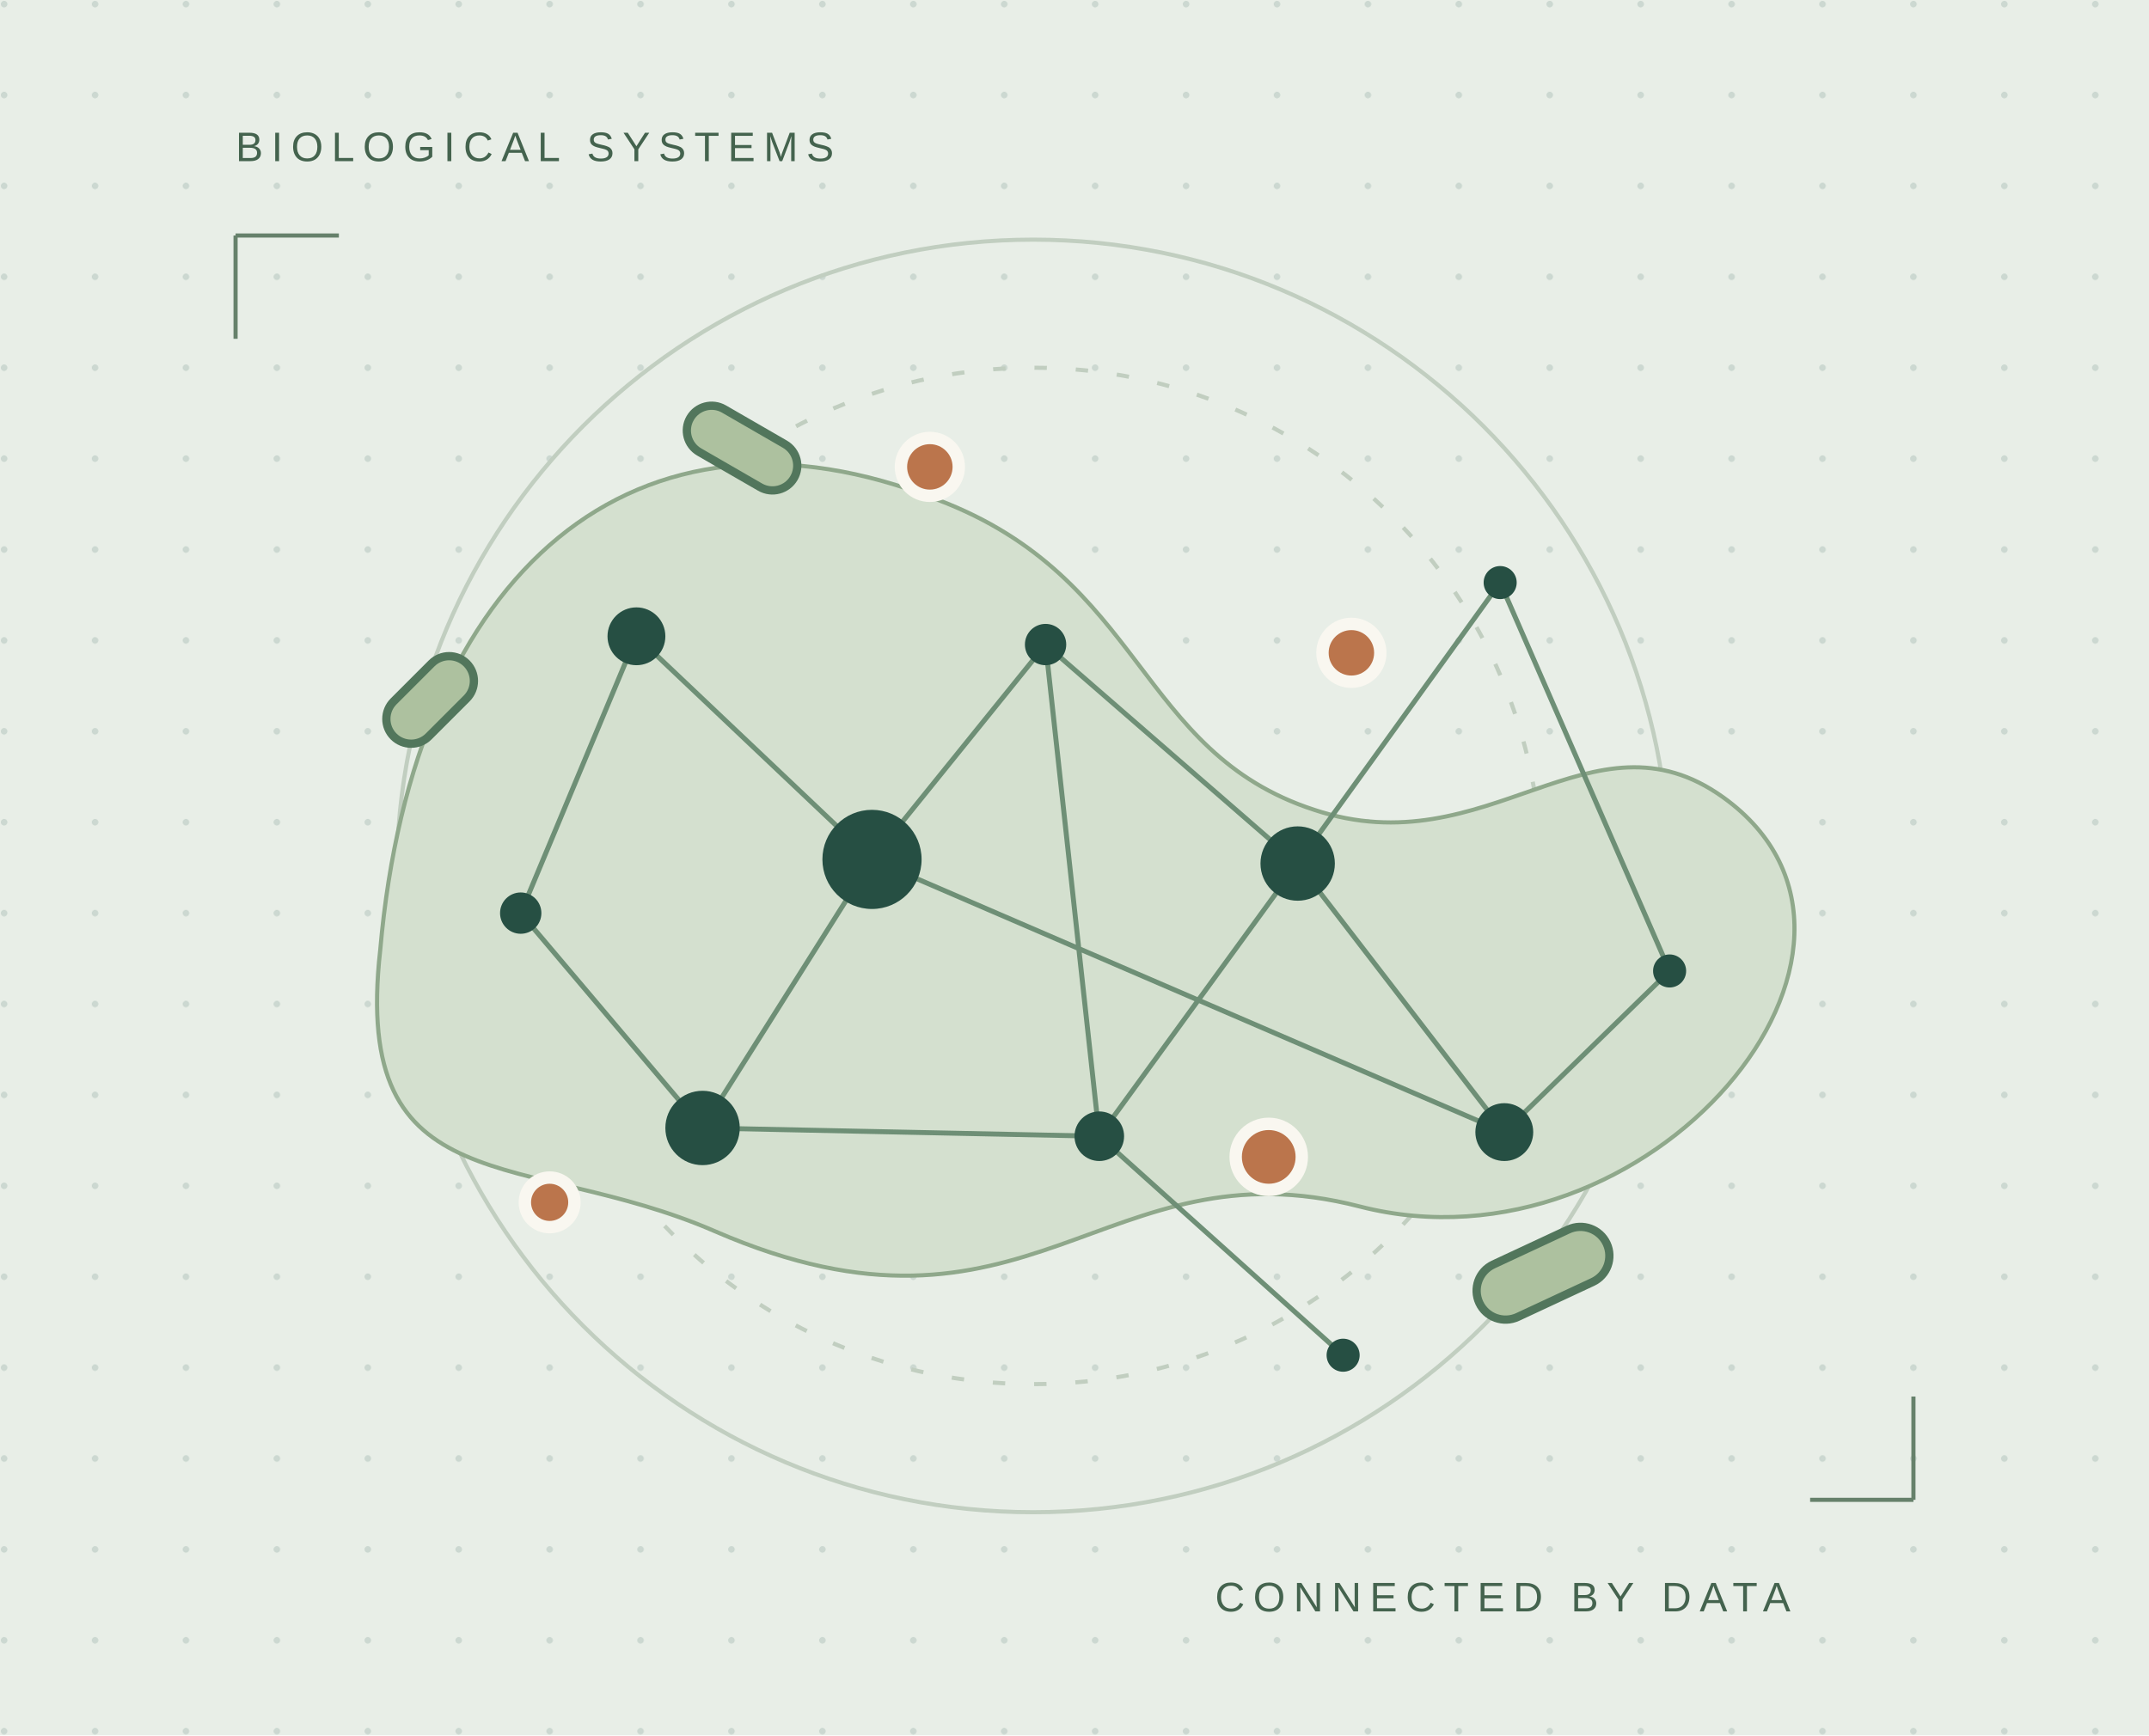
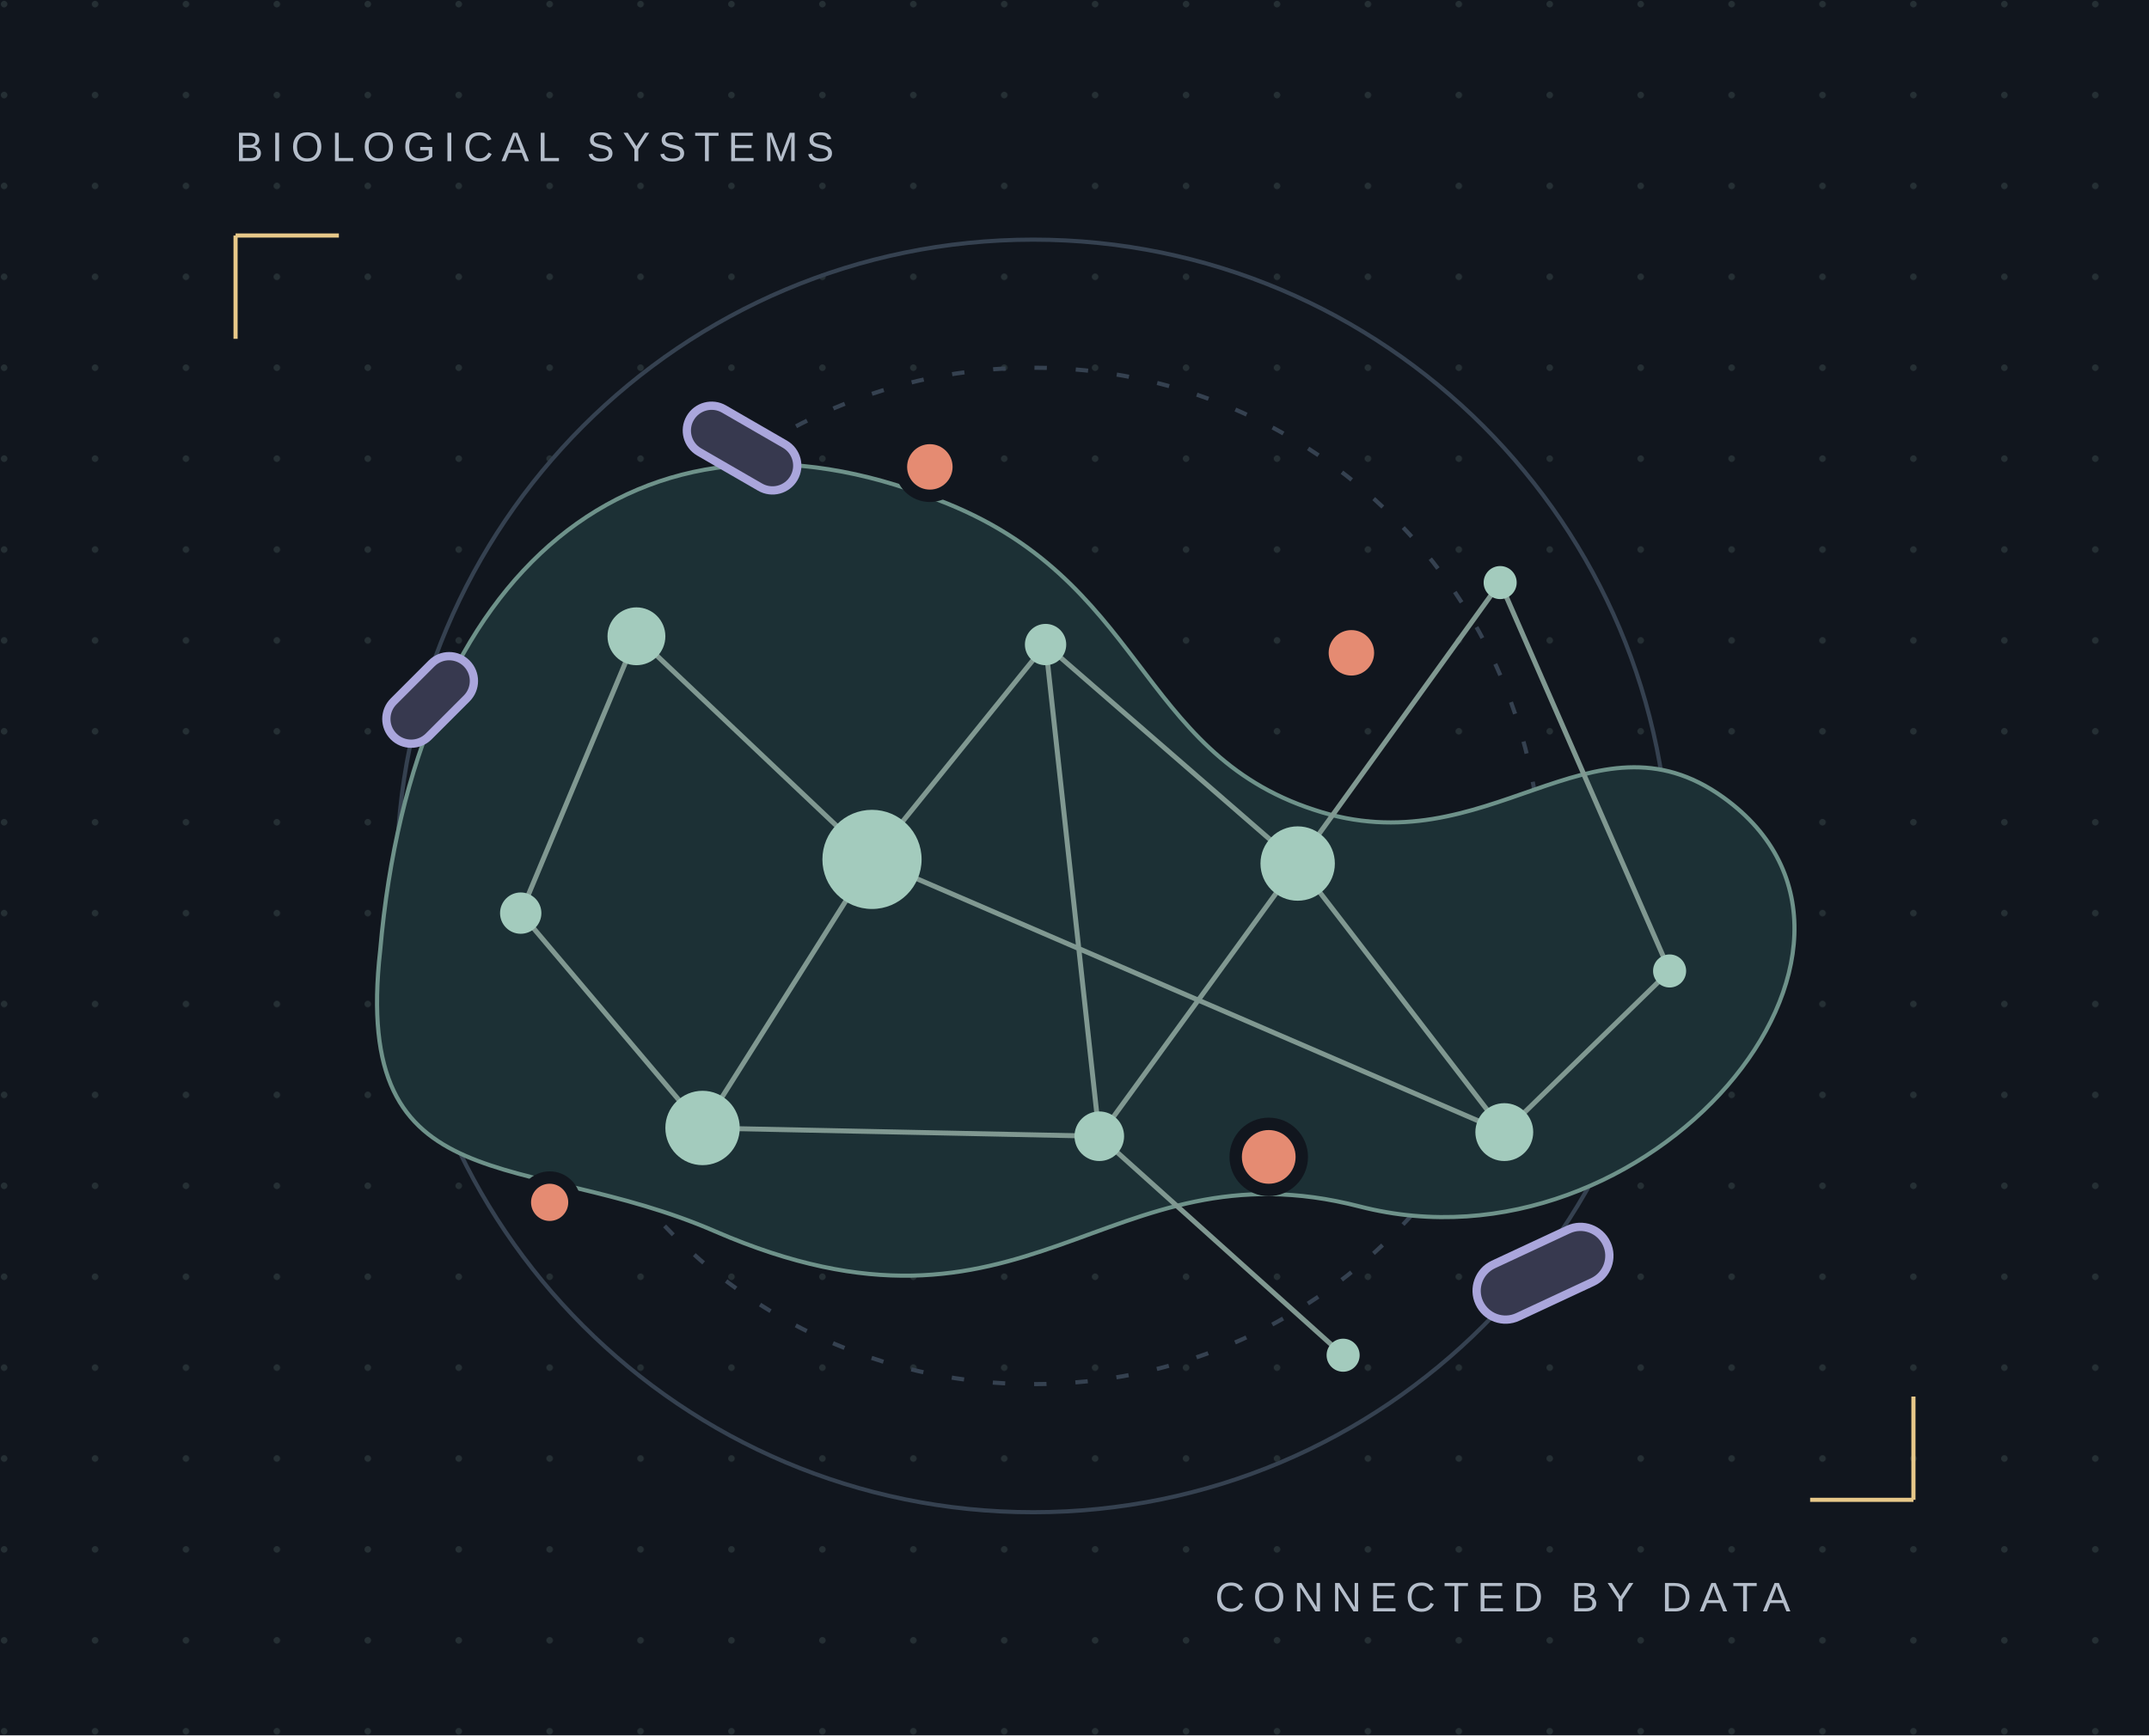
<svg xmlns="http://www.w3.org/2000/svg" width="520" height="420" viewBox="0 0 520 420" fill="none">
  <defs>
    <pattern id="grid" width="22" height="22" patternUnits="userSpaceOnUse">
-       <circle cx="1" cy="1" r=".8" fill="#1b5047" opacity=".14" />
+       <circle cx="1" cy="1" r=".8" fill="#a3cbbd" opacity=".14" />
    </pattern>
  </defs>
-   <rect width="520" height="420" fill="#e8eee7" />
+   <rect width="520" height="420" fill="#11161e" />
  <rect width="520" height="420" fill="url(#grid)" />
-   <circle cx="250" cy="212" r="154" stroke="#c1cec0" />
-   <circle cx="250" cy="212" r="123" stroke="#c1cec0" stroke-dasharray="3 7" />
-   <path d="M92 230C100 138 154 92 227 121C277 140 275 182 318 196C360 210 385 170 417 193C467 229 399 310 329 292C267 276 249 331 173 298C127 278 85 292 92 230Z" fill="#d4e0cf" stroke="#8fa88b" />
-   <g stroke="#6e8f76" stroke-width="1.2">
+   <circle cx="250" cy="212" r="154" stroke="#354150" />
+   <circle cx="250" cy="212" r="123" stroke="#354150" stroke-dasharray="3 7" />
+   <path d="M92 230C100 138 154 92 227 121C277 140 275 182 318 196C360 210 385 170 417 193C467 229 399 310 329 292C267 276 249 331 173 298C127 278 85 292 92 230Z" fill="#1c3035" stroke="#6e928a" />
+   <g stroke="#809891" stroke-width="1.2">
    <path d="m154 154 57 54 42-52 61 53 49-68M211 208l-41 65 96 2 48-66 50 65M266 275l59 53M154 154l-28 67 44 52M363 141l41 94-40 39M253 156l13 119M211 208l153 66" />
  </g>
-   <g fill="#264f43">
+   <g fill="#a3cbbd">
    <circle cx="154" cy="154" r="7" />
    <circle cx="211" cy="208" r="12" />
    <circle cx="253" cy="156" r="5" />
    <circle cx="314" cy="209" r="9" />
    <circle cx="363" cy="141" r="4" />
    <circle cx="126" cy="221" r="5" />
    <circle cx="170" cy="273" r="9" />
    <circle cx="266" cy="275" r="6" />
    <circle cx="364" cy="274" r="7" />
    <circle cx="404" cy="235" r="4" />
    <circle cx="325" cy="328" r="4" />
  </g>
-   <g fill="#bb754c" stroke="#f9f7f0" stroke-width="3">
+   <g fill="#e58b72" stroke="#11161e" stroke-width="3">
    <circle cx="225" cy="113" r="7" />
    <circle cx="327" cy="158" r="7" />
    <circle cx="307" cy="280" r="8" />
    <circle cx="133" cy="291" r="6" />
  </g>
-   <g stroke="#52765c" stroke-width="2">
-     <rect x="170" y="96" width="29" height="12" rx="6" transform="rotate(30 170 96)" fill="#adc19f" />
-     <rect x="355" y="309" width="34" height="14" rx="7" transform="rotate(-25 355 309)" fill="#adc19f" />
-     <rect x="91" y="174" width="25" height="12" rx="6" transform="rotate(-45 91 174)" fill="#adc19f" />
+   <g stroke="#aaa6dc" stroke-width="2">
+     <rect x="170" y="96" width="29" height="12" rx="6" transform="rotate(30 170 96)" fill="#37394f" />
+     <rect x="355" y="309" width="34" height="14" rx="7" transform="rotate(-25 355 309)" fill="#37394f" />
+     <rect x="91" y="174" width="25" height="12" rx="6" transform="rotate(-45 91 174)" fill="#37394f" />
  </g>
-   <path d="M57 57h25M57 57v25M463 363h-25M463 363v-25" stroke="#66816b" />
-   <g font-family="Arial,sans-serif" font-size="10" letter-spacing="2" fill="#44634e">
+   <path d="M57 57h25M57 57v25M463 363h-25M463 363v-25" stroke="#e7c889" />
+   <g font-family="Arial,sans-serif" font-size="10" letter-spacing="2" fill="#b4bdca">
    <text x="57" y="39">BIOLOGICAL SYSTEMS</text>
    <text x="294" y="390">CONNECTED BY DATA</text>
  </g>
</svg>
